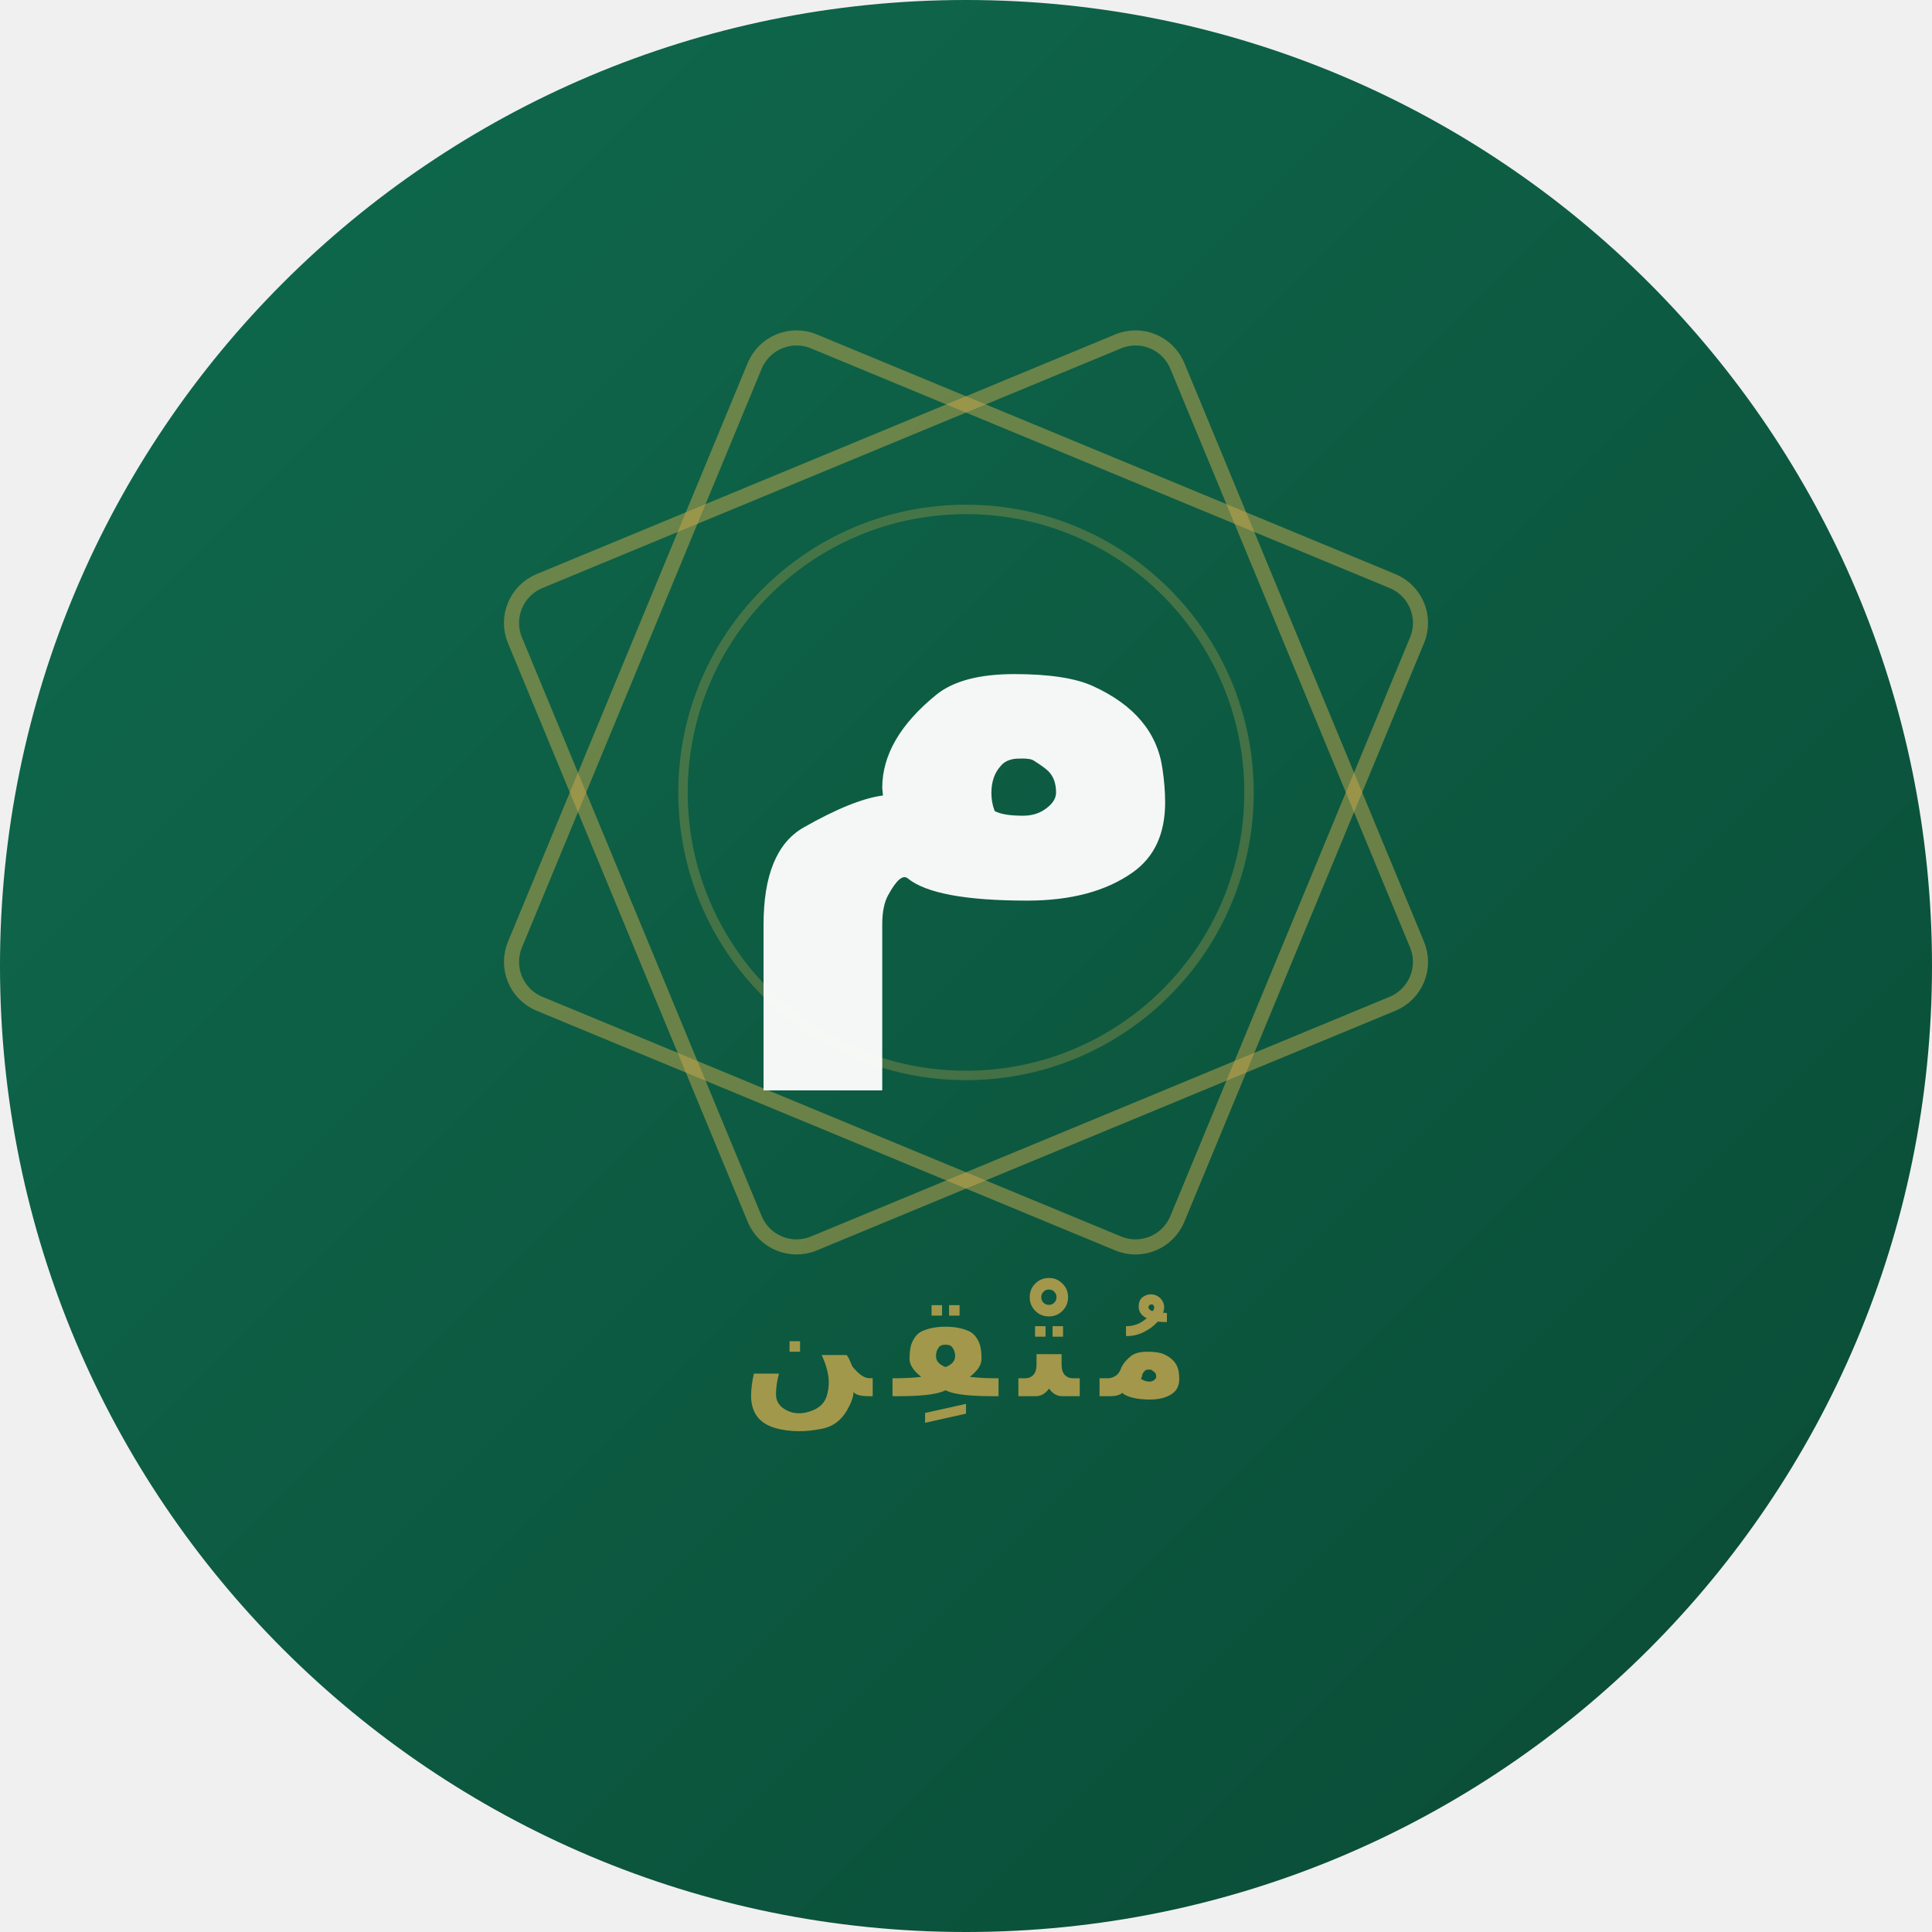
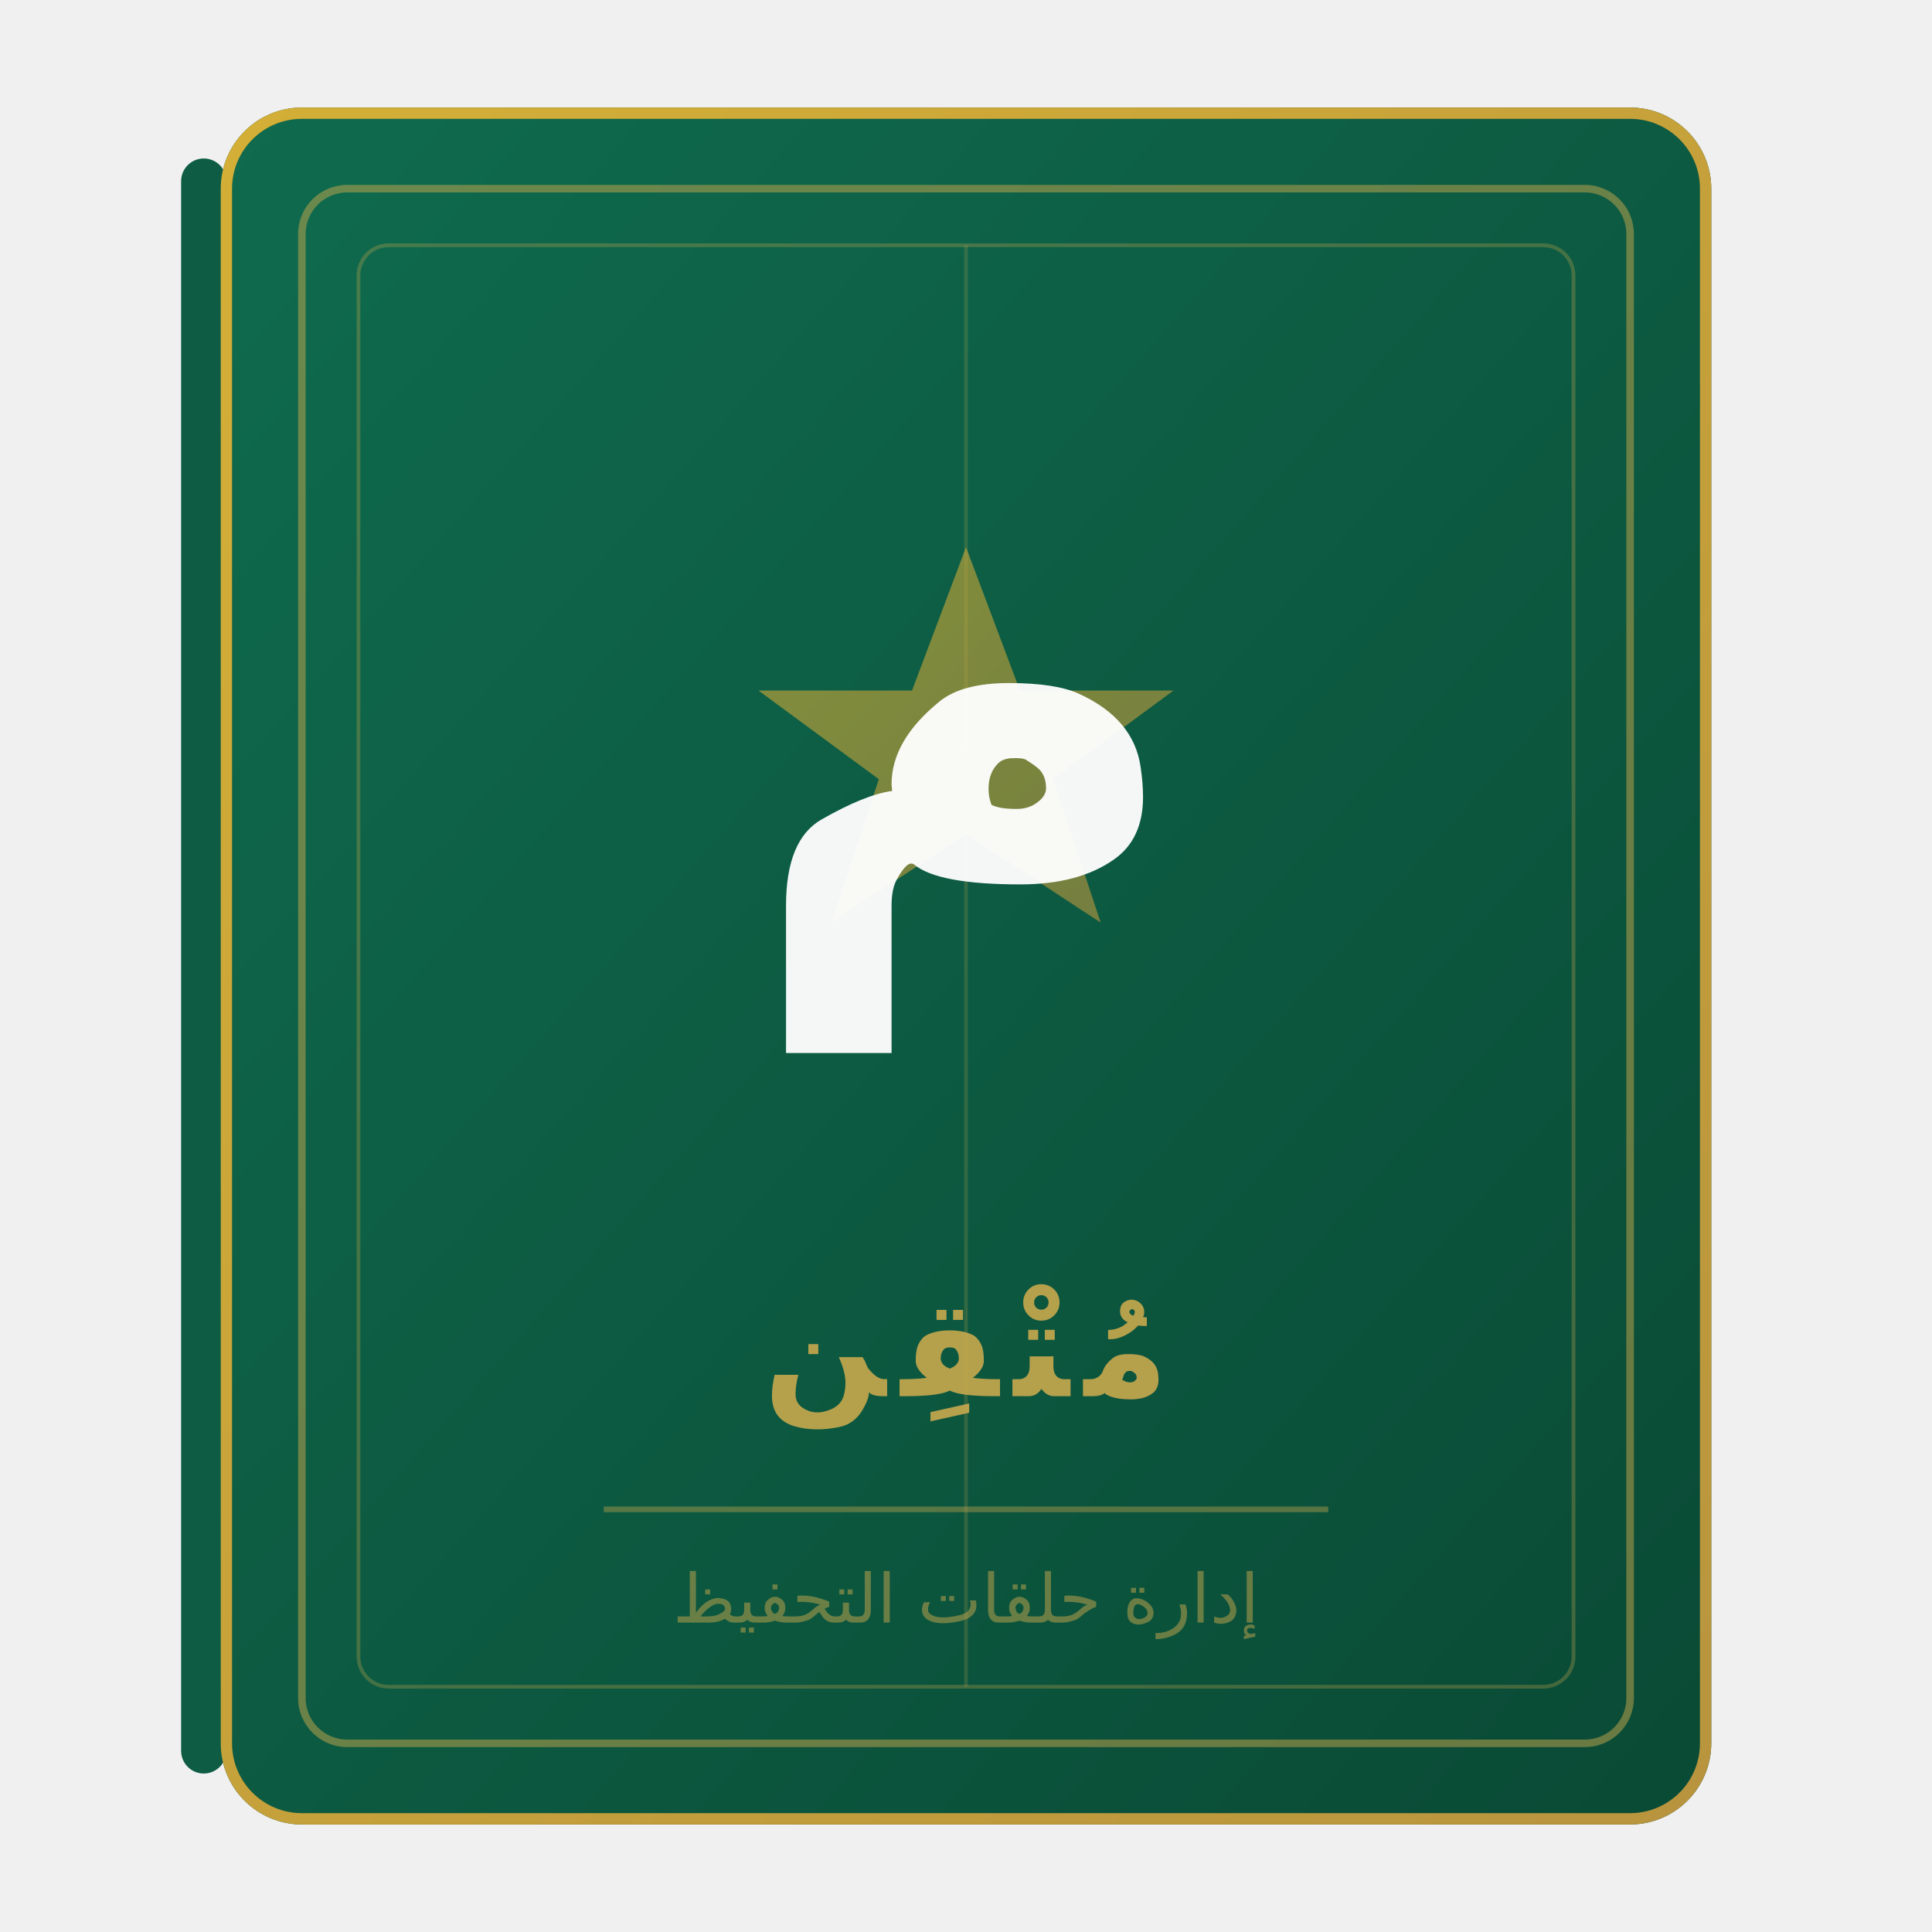
<svg xmlns="http://www.w3.org/2000/svg" viewBox="0 0 512 512">
  <defs>
-     <linearGradient id="bg" x1="0%" y1="0%" x2="100%" y2="100%">
+     <linearGradient id="cover" x1="0%" y1="0%" x2="100%" y2="100%">
      <stop offset="0%" style="stop-color:#0f6b4e" />
      <stop offset="100%" style="stop-color:#0a4a35" />
    </linearGradient>
+     <linearGradient id="gold" x1="0%" y1="0%" x2="100%" y2="100%">
+       <stop offset="0%" style="stop-color:#d4af37" />
+       <stop offset="100%" style="stop-color:#b8943e" />
+     </linearGradient>
  </defs>
-   <circle cx="256" cy="256" r="256" fill="url(#bg)" />
-   <g transform="translate(256,210) rotate(22.5)">
-     <rect x="-95" y="-95" width="190" height="190" rx="12" fill="none" stroke="#c8a84e" stroke-width="4" opacity="0.5" />
+   <rect x="60" y="30" width="392" height="452" rx="20" ry="20" fill="url(#cover)" stroke="#0a4a35" stroke-width="3" />
+   <rect x="48" y="42" width="12" height="428" rx="6" fill="#0d5c43" />
+   <rect x="60" y="30" width="392" height="452" rx="20" ry="20" fill="none" stroke="url(#gold)" stroke-width="3" />
+   <rect x="80" y="50" width="352" height="412" rx="12" ry="12" fill="none" stroke="#c8a84e" stroke-width="2" opacity="0.5" />
+   <rect x="95" y="65" width="322" height="382" rx="8" ry="8" fill="none" stroke="#c8a84e" stroke-width="1" opacity="0.3" />
+   <line x1="256" y1="65" x2="256" y2="447" stroke="#c8a84e" stroke-width="1" opacity="0.2" />
+   <g transform="translate(256,200)">
+     <polygon points="0,-55 14.3,-17 55,-17 23.1,6.5 35.7,44.5 0,21.1 -35.7,44.5 -23.1,6.5 -55,-17 -14.3,-17" fill="url(#gold)" opacity="0.6" />
  </g>
-   <g transform="translate(256,210) rotate(-22.5)">
-     <rect x="-95" y="-95" width="190" height="190" rx="12" fill="none" stroke="#c8a84e" stroke-width="4" opacity="0.5" />
-   </g>
-   <circle cx="256" cy="210" r="75" fill="none" stroke="#c8a84e" stroke-width="2.5" opacity="0.3" />
-   <text x="256" y="245" text-anchor="middle" font-family="'Traditional Arabic','Arial'" font-weight="bold" font-size="180" fill="white" opacity="0.95">م</text>
-   <text x="256" y="370" text-anchor="middle" font-family="'Traditional Arabic','Arial'" font-weight="bold" font-size="38" fill="#c8a84e" opacity="0.8" letter-spacing="6">مُتْقِن</text>
+   <text x="256" y="240" text-anchor="middle" font-family="'Traditional Arabic','Arial'" font-weight="bold" font-size="160" fill="white" opacity="0.95">م</text>
+   <text x="256" y="370" text-anchor="middle" font-family="'Traditional Arabic','Arial'" font-weight="bold" font-size="36" fill="#c8a84e" opacity="0.9" letter-spacing="4">مُتْقِن</text>
+   <line x1="160" y1="400" x2="352" y2="400" stroke="#c8a84e" stroke-width="1.5" opacity="0.4" />
+   <text x="256" y="430" text-anchor="middle" font-family="'Traditional Arabic','Arial'" font-size="18" fill="#c8a84e" opacity="0.5">إدارة حلقات التحفيظ</text>
</svg>
